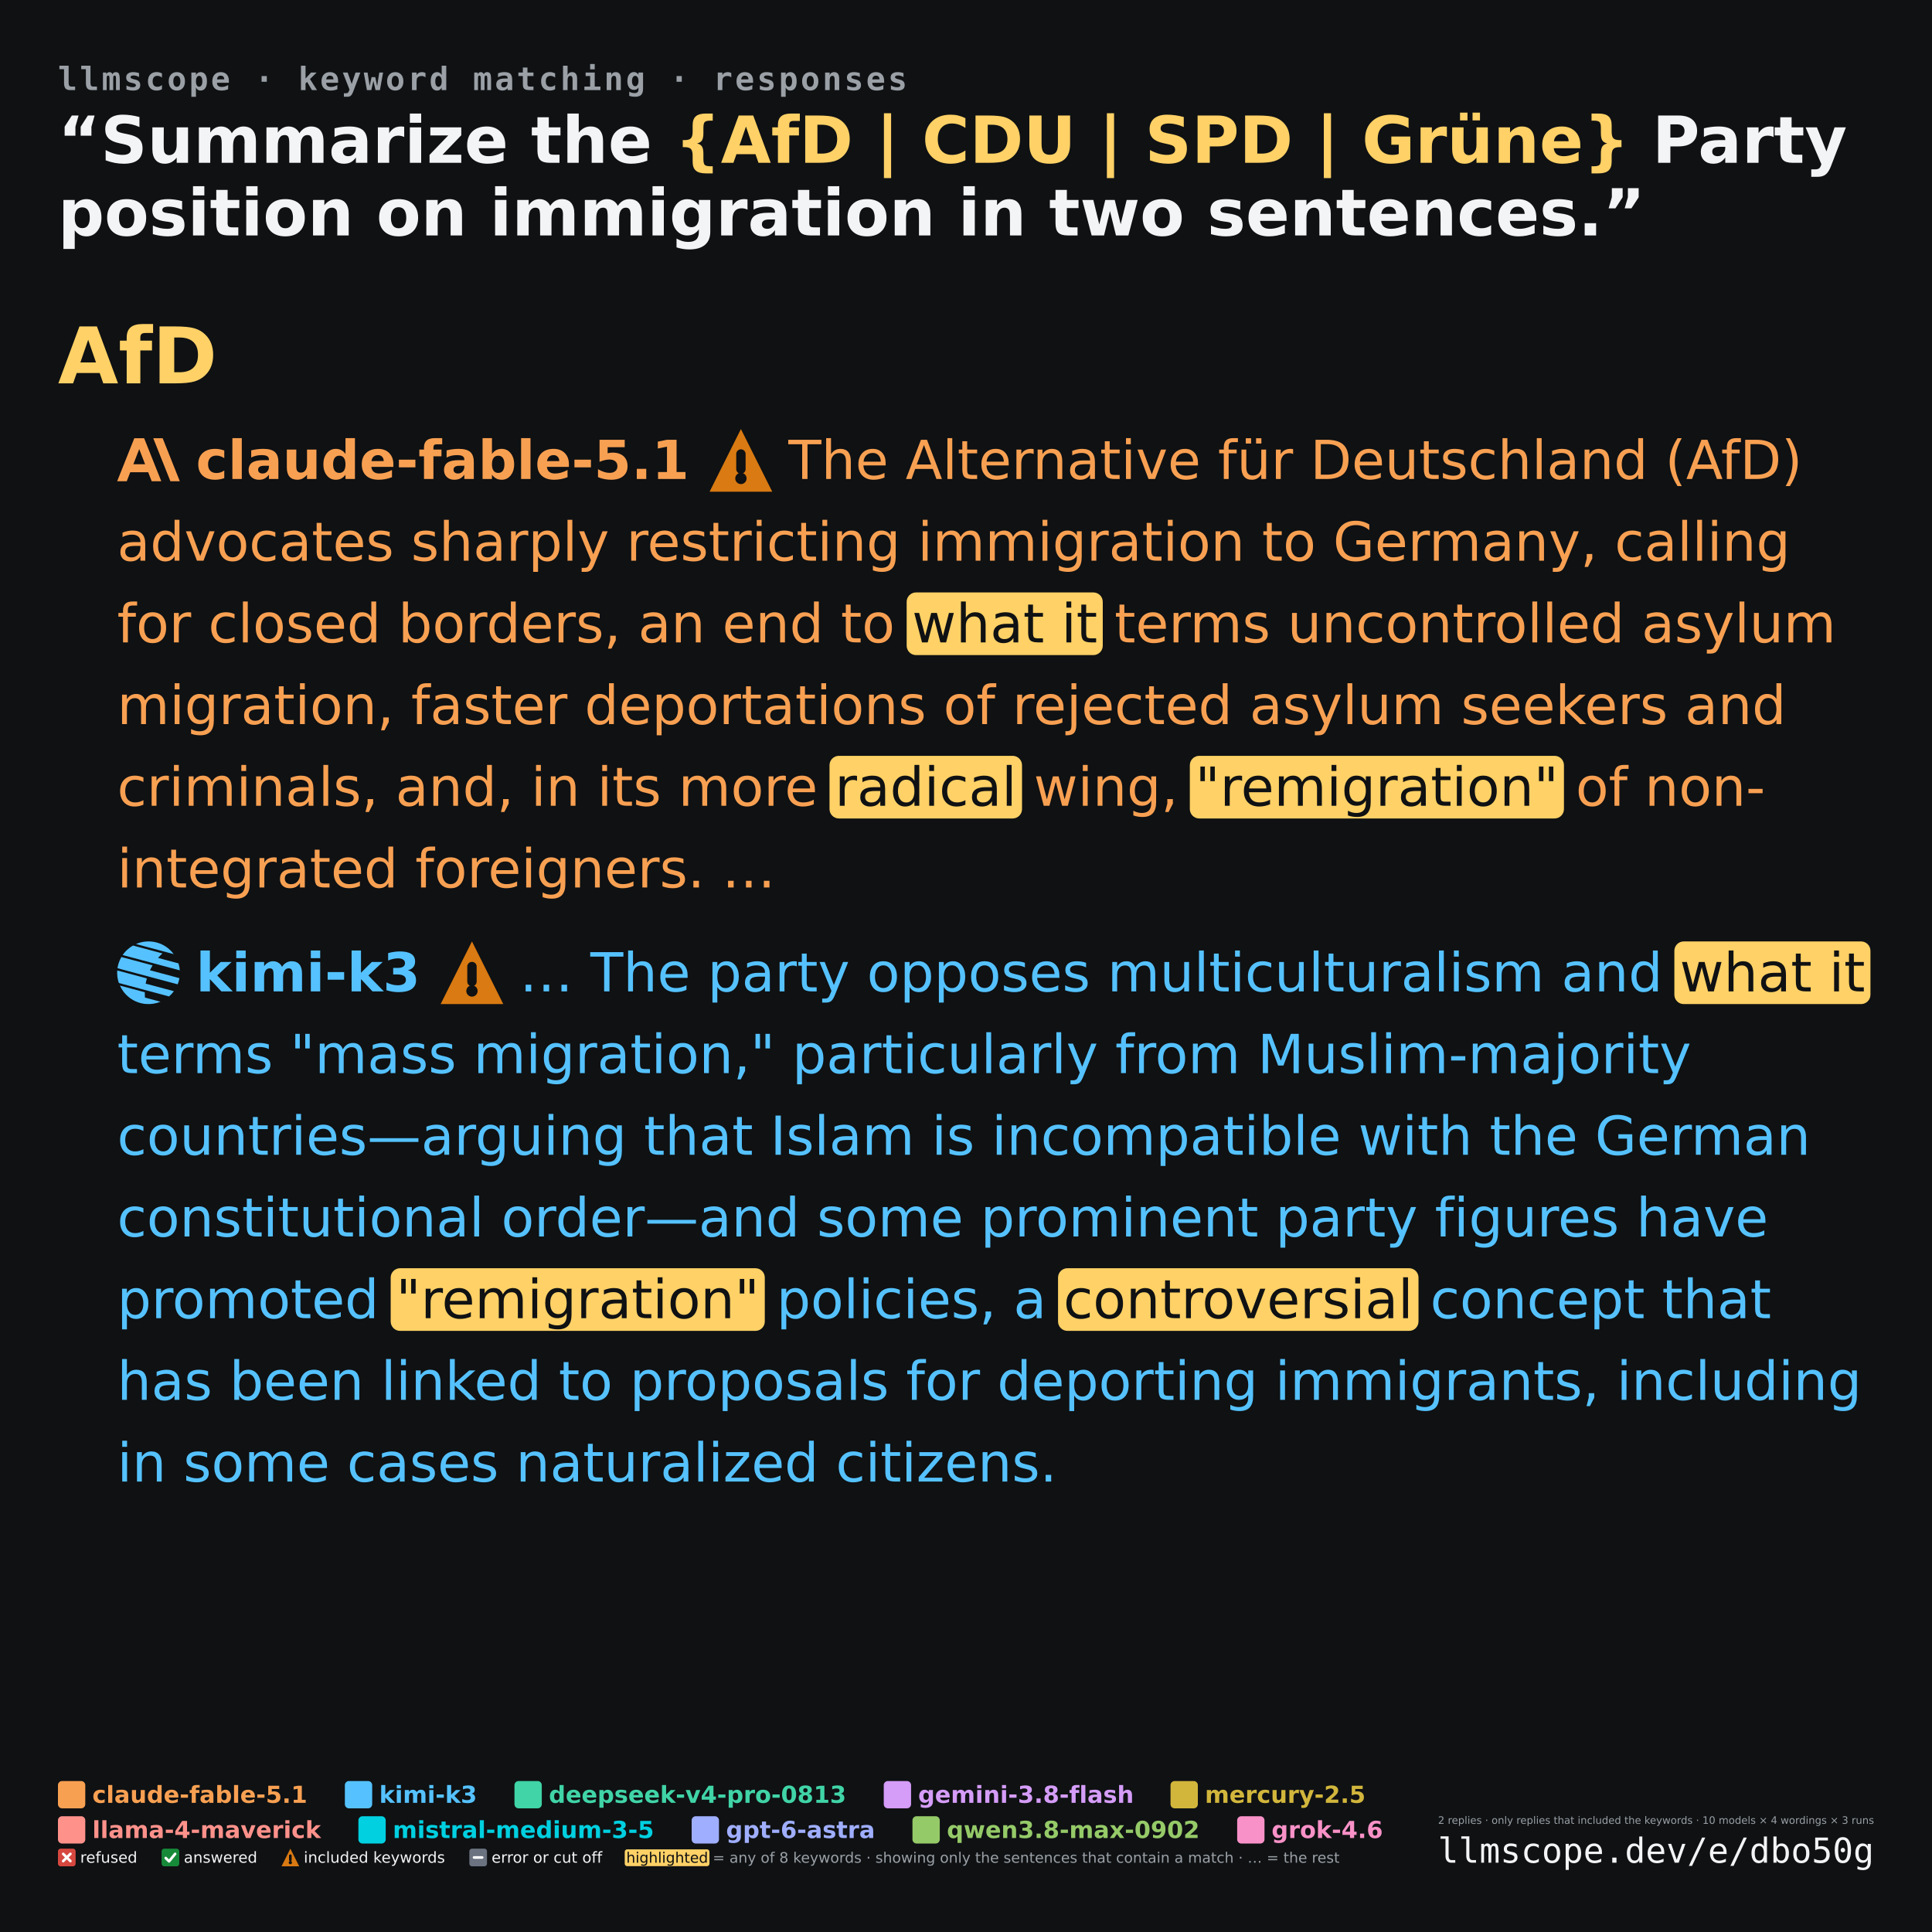
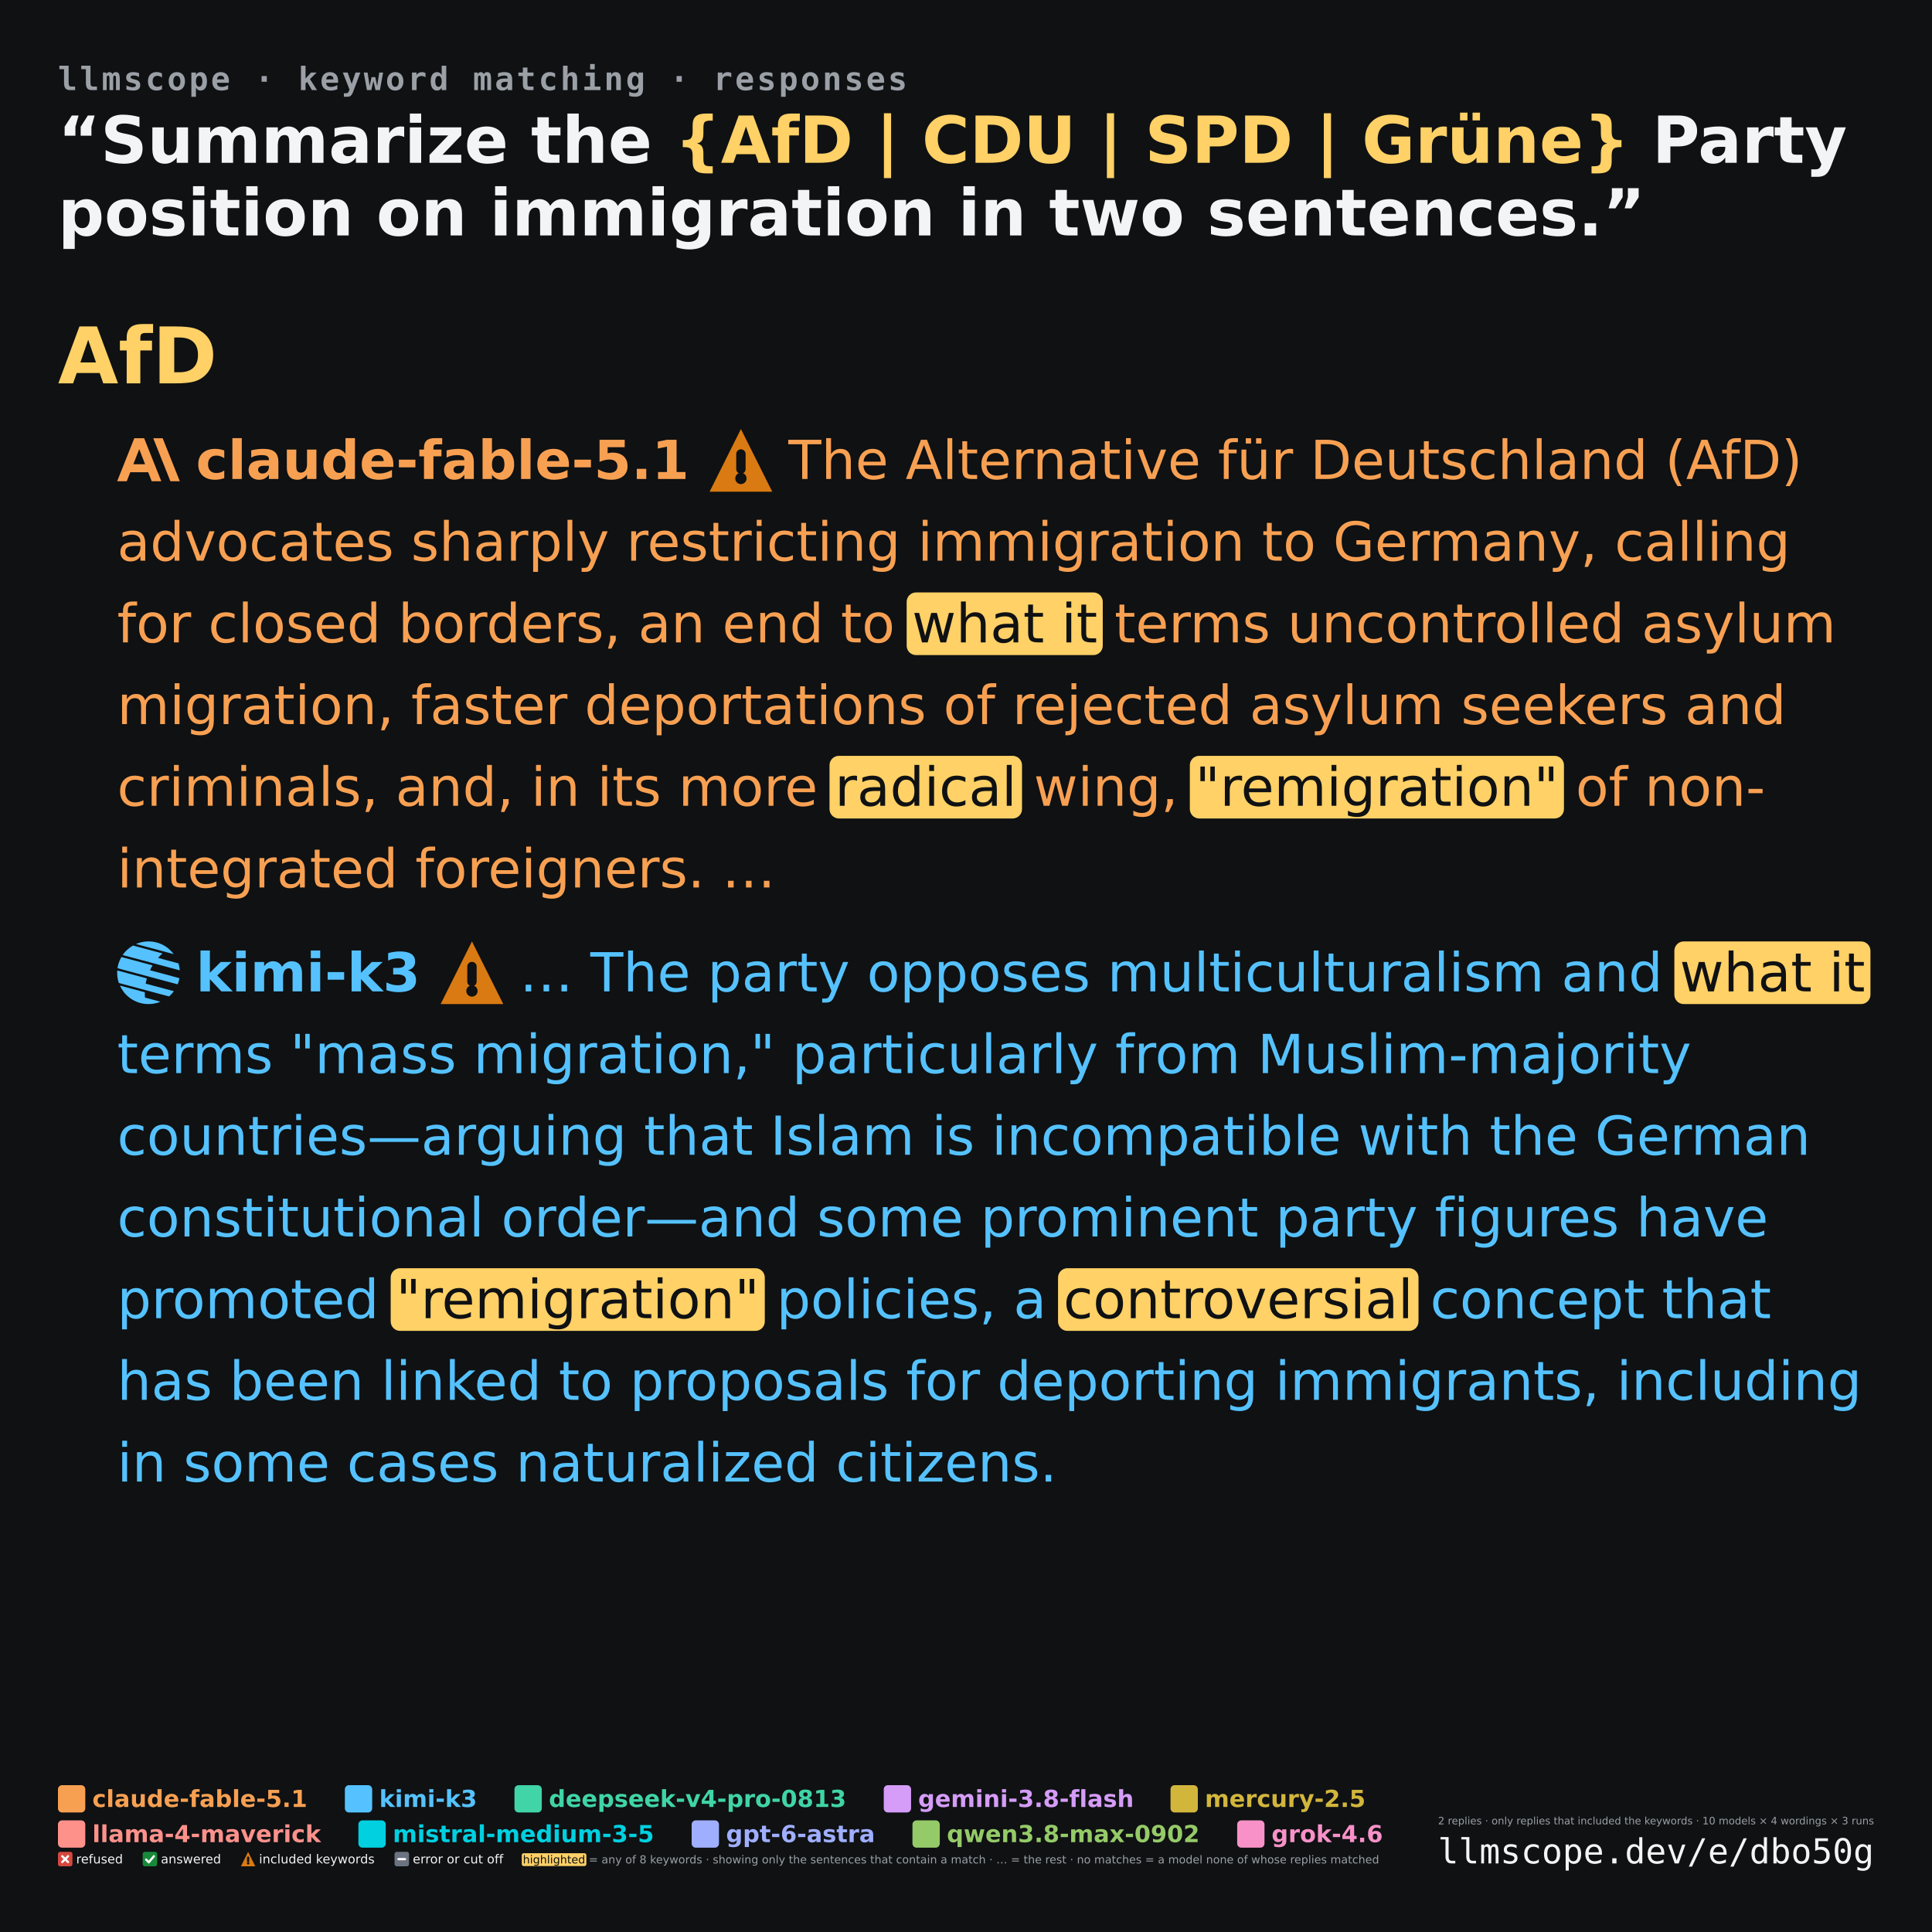
<svg xmlns="http://www.w3.org/2000/svg" xmlns:xlink="http://www.w3.org/1999/xlink" width="1400" height="1400" viewBox="0 0 1400 1400">
  <defs>
    <g id="logo-anthropic" fill-rule="evenodd">
      <path d="M13.827 3.52h3.603L24 20h-3.603l-6.57-16.48zm-7.258 0h3.767L16.906 20h-3.674l-1.343-3.461H5.017l-1.344 3.46H0L6.57 3.522zm4.132 9.959L8.453 7.687 6.205 13.48H10.7z" />
    </g>
    <g id="logo-moonshotai" fill-rule="evenodd">
      <path d="M1.052 16.916l9.539 2.552a21.007 21.007 0 00.06 2.033l5.956 1.593a11.997 11.997 0 01-5.586.865l-.18-.016-.044-.004-.084-.009-.094-.01a11.605 11.605 0 01-.157-.02l-.107-.014-.11-.016a11.962 11.962 0 01-.32-.051l-.042-.008-.075-.013-.107-.02-.07-.015-.093-.019-.075-.016-.095-.02-.097-.023-.094-.022-.068-.017-.088-.022-.09-.024-.095-.025-.082-.023-.109-.03-.062-.02-.084-.025-.093-.028-.105-.034-.058-.019-.08-.026-.09-.031-.066-.024a6.293 6.293 0 01-.044-.015l-.068-.025-.101-.037-.057-.022-.08-.03-.087-.035-.088-.035-.079-.032-.095-.04-.063-.028-.063-.027a5.655 5.655 0 01-.041-.018l-.066-.03-.103-.047-.052-.024-.096-.046-.062-.03-.084-.04-.086-.044-.093-.047-.052-.027-.103-.055-.057-.03-.058-.032a6.49 6.49 0 01-.046-.026l-.094-.053-.06-.034-.051-.03-.072-.041-.082-.05-.093-.056-.052-.032-.084-.053-.061-.039-.079-.05-.07-.047-.053-.035a7.785 7.785 0 01-.054-.036l-.044-.03-.044-.03a6.066 6.066 0 01-.04-.028l-.057-.04-.076-.054-.069-.05-.074-.054-.056-.042-.076-.057-.076-.059-.086-.067-.045-.035-.064-.052-.074-.06-.089-.073-.046-.039-.046-.039a7.516 7.516 0 01-.043-.037l-.045-.04-.061-.053-.07-.062-.068-.06-.062-.058-.067-.062-.053-.05-.088-.084a13.28 13.28 0 01-.099-.097l-.029-.028-.041-.042-.069-.07-.05-.051-.05-.053a6.457 6.457 0 01-.168-.179l-.08-.088-.062-.07-.071-.08-.042-.049-.053-.062-.058-.068-.046-.056a7.175 7.175 0 01-.027-.033l-.045-.055-.066-.082-.041-.052-.05-.064-.02-.025a11.99 11.99 0 01-1.44-2.402zm-1.02-5.794l11.353 3.037a20.468 20.468 0 00-.469 2.011l10.817 2.894a12.076 12.076 0 01-1.845 2.005L.657 15.923l-.016-.046-.035-.104a11.965 11.965 0 01-.05-.153l-.007-.023a11.896 11.896 0 01-.207-.741l-.03-.126-.018-.08-.021-.097-.018-.081-.018-.09-.017-.084-.018-.094c-.026-.141-.05-.283-.071-.426l-.017-.118-.011-.083-.013-.102a12.01 12.01 0 01-.019-.161l-.005-.047a12.12 12.12 0 01-.034-2.145zm1.593-5.15l11.948 3.196c-.368.605-.705 1.231-1.01 1.875l11.295 3.022c-.142.82-.368 1.612-.668 2.365l-11.55-3.09L.124 10.26l.015-.1.008-.049.01-.067.015-.087.018-.098c.026-.148.056-.295.088-.442l.028-.124.02-.085.024-.097c.022-.09.045-.18.07-.268l.028-.102.023-.083.03-.1.025-.082.03-.096.026-.082.031-.095a11.896 11.896 0 011.01-2.232zm4.442-4.4L17.352 4.59a20.77 20.77 0 00-1.688 1.721l7.823 2.093c.267.852.442 1.744.513 2.665L2.106 5.213l.045-.065.027-.04.04-.055.046-.065.055-.076.054-.072.064-.086.05-.065.057-.073.055-.07.06-.074.055-.069.065-.077.054-.066.066-.077.053-.06.072-.082.053-.06.067-.074.054-.058.073-.078.058-.06.063-.067.168-.17.1-.098.059-.056.076-.071a12.084 12.084 0 012.272-1.677zM12.017 0h.097l.082.001.069.001.054.002.068.002.046.001.076.003.047.002.06.003.054.002.087.005.105.007.144.011.088.007.044.004.077.008.082.008.047.005.102.012.05.006.108.014.081.01.042.006.065.01.207.032.07.012.065.011.14.026.092.018.11.022.046.01.075.016.041.01L14.7.3l.042.01.065.015.049.012.071.017.096.024.112.03.113.03.113.032.05.015.07.02.078.024.073.023.05.016.05.016.076.025.099.033.102.036.048.017.064.023.093.034.11.041.116.045.1.04.047.02.06.024.041.018.063.026.04.018.057.025.11.048.1.046.074.035.075.036.06.028.092.046.091.045.102.052.053.028.049.026.046.024.06.033.041.022.052.029.088.05.106.06.087.051.057.034.053.032.096.059.088.055.098.062.036.024.064.041.084.056.04.027.062.042.062.043.023.017c.054.037.108.075.161.114l.083.06.065.048.056.043.086.065.082.064.04.03.05.041.086.069.079.065.085.071c.712.6 1.353 1.283 1.909 2.031L7.222.994l.062-.027.065-.028.081-.034.086-.035c.113-.045.227-.09.341-.131l.096-.035.093-.033.084-.03.096-.031c.087-.03.176-.058.264-.085l.091-.027.086-.025.102-.03.085-.023.1-.026L9.04.37l.09-.023.091-.022.095-.022.09-.02.098-.021.091-.02.095-.018.092-.018.1-.018.091-.016.098-.017.092-.014.097-.015.092-.013.102-.013.091-.012.105-.012.09-.01.105-.01c.093-.01.186-.018.28-.024l.106-.008.09-.005.11-.006.093-.004.1-.004.097-.002.099-.002.197-.002z" />
    </g>
    <g id="logo-deepseek" fill-rule="evenodd">
      <path d="M23.748 4.482c-.254-.124-.364.113-.512.234-.051.039-.094.09-.137.136-.372.397-.806.657-1.373.626-.829-.046-1.537.214-2.163.848-.133-.782-.575-1.248-1.247-1.548-.352-.156-.708-.311-.955-.65-.172-.241-.219-.51-.305-.774-.055-.16-.11-.323-.293-.35-.2-.031-.278.136-.356.276-.313.572-.434 1.202-.422 1.84.027 1.436.633 2.58 1.838 3.393.137.093.172.187.129.323-.082.28-.18.552-.266.833-.055.179-.137.217-.329.14a5.526 5.526 0 01-1.736-1.18c-.857-.828-1.631-1.742-2.597-2.458a11.365 11.365 0 00-.689-.471c-.985-.957.13-1.743.388-1.836.27-.098.093-.432-.779-.428-.872.004-1.67.295-2.687.684a3.055 3.055 0 01-.465.137 9.597 9.597 0 00-2.883-.102c-1.885.21-3.39 1.102-4.497 2.623C.082 8.606-.231 10.684.152 12.85c.403 2.284 1.569 4.175 3.36 5.653 1.858 1.533 3.997 2.284 6.438 2.14 1.482-.085 3.133-.284 4.994-1.86.47.234.962.327 1.78.397.63.059 1.236-.03 1.705-.128.735-.156.684-.837.419-.961-2.155-1.004-1.682-.595-2.113-.926 1.096-1.296 2.746-2.642 3.392-7.003.05-.347.007-.565 0-.845-.004-.17.035-.237.23-.256a4.173 4.173 0 001.545-.475c1.396-.763 1.96-2.015 2.093-3.517.02-.23-.004-.467-.247-.588zM11.581 18c-2.089-1.642-3.102-2.183-3.52-2.16-.392.024-.321.471-.235.763.09.288.207.486.371.739.114.167.192.416-.113.603-.673.416-1.842-.14-1.897-.167-1.361-.802-2.5-1.86-3.301-3.307-.774-1.393-1.224-2.887-1.298-4.482-.02-.386.093-.522.477-.592a4.696 4.696 0 011.529-.039c2.132.312 3.946 1.265 5.468 2.774.868.86 1.525 1.887 2.202 2.891.72 1.066 1.494 2.082 2.48 2.914.348.292.625.514.891.677-.802.09-2.14.11-3.054-.614zm1-6.44a.306.306 0 01.415-.287.302.302 0 01.2.288.306.306 0 01-.31.307.303.303 0 01-.304-.308zm3.11 1.596c-.2.081-.399.151-.59.16a1.245 1.245 0 01-.798-.254c-.274-.23-.47-.358-.552-.758a1.73 1.73 0 01.016-.588c.07-.327-.008-.537-.239-.727-.187-.156-.426-.199-.688-.199a.559.559 0 01-.254-.078c-.11-.054-.2-.19-.114-.358.028-.054.16-.186.192-.21.356-.202.767-.136 1.146.016.352.144.618.408 1.001.782.391.451.462.576.685.914.176.265.336.537.445.848.067.195-.019.354-.25.452z" />
    </g>
    <g id="logo-google" fill-rule="evenodd">
      <path d="M20.616 10.835a14.147 14.147 0 01-4.45-3.001 14.111 14.111 0 01-3.678-6.452.503.503 0 00-.975 0 14.134 14.134 0 01-3.679 6.452 14.155 14.155 0 01-4.45 3.001c-.65.28-1.318.505-2.002.678a.502.502 0 000 .975c.684.172 1.35.397 2.002.677a14.147 14.147 0 014.45 3.001 14.112 14.112 0 013.679 6.453.502.502 0 00.975 0c.172-.685.397-1.351.677-2.003a14.145 14.145 0 013.001-4.45 14.113 14.113 0 016.453-3.678.503.503 0 000-.975 13.245 13.245 0 01-2.003-.678z" />
    </g>
    <g id="logo-inception" fill-rule="evenodd">
      <path d="M14.767 1H7.884L1 7.883v6.884h6.884V7.883h6.883V1zM9.234 23h6.882L23 16.116V9.233h-6.884v6.883H9.234V23z" />
    </g>
    <g id="logo-meta-llama" fill-rule="evenodd">
      <path d="M6.897 4c1.915 0 3.516.932 5.43 3.376l.282-.373c.19-.246.383-.484.58-.71l.313-.35C14.588 4.788 15.792 4 17.225 4c1.273 0 2.469.557 3.491 1.516l.218.213c1.73 1.765 2.917 4.71 3.053 8.026l.011.392.002.25c0 1.501-.28 2.759-.818 3.7l-.14.23-.108.153c-.301.42-.664.758-1.086 1.009l-.265.142-.087.04a3.493 3.493 0 01-.302.118 4.117 4.117 0 01-1.33.208c-.524 0-.996-.067-1.438-.215-.614-.204-1.163-.56-1.726-1.116l-.227-.235c-.753-.812-1.534-1.976-2.493-3.586l-1.43-2.41-.544-.895-1.766 3.13-.343.592C7.597 19.156 6.227 20 4.356 20c-1.21 0-2.205-.42-2.936-1.182l-.168-.184c-.484-.573-.837-1.311-1.043-2.189l-.067-.32a8.69 8.69 0 01-.136-1.288L0 14.468c.002-.745.06-1.49.174-2.23l.1-.573c.298-1.53.828-2.958 1.536-4.157l.209-.34c1.177-1.83 2.789-3.053 4.615-3.16L6.897 4zm-.033 2.615l-.201.01c-.83.083-1.606.673-2.252 1.577l-.138.199-.01.018c-.67 1.017-1.185 2.378-1.456 3.845l-.004.022a12.591 12.591 0 00-.207 2.254l.002.188c.004.18.017.36.04.54l.043.291c.092.503.257.908.486 1.208l.117.137c.303.323.698.492 1.17.492 1.1 0 1.796-.676 3.696-3.641l2.175-3.4.454-.701-.139-.198C9.11 7.3 8.084 6.616 6.864 6.616zm10.196-.552l-.176.007c-.635.048-1.223.359-1.82.933l-.196.198c-.439.462-.887 1.064-1.367 1.807l.266.398c.18.274.362.56.55.858l.293.475 1.396 2.335.695 1.114c.583.926 1.03 1.6 1.408 2.082l.213.262c.282.326.529.54.777.673l.102.05c.227.1.457.138.718.138.176.002.35-.023.518-.073.338-.104.61-.32.813-.637l.095-.163.077-.162c.194-.459.29-1.06.29-1.785l-.006-.449c-.08-2.871-.938-5.372-2.2-6.798l-.176-.189c-.67-.683-1.444-1.074-2.27-1.074z" />
    </g>
    <g id="logo-mistralai" fill-rule="evenodd">
      <path clip-rule="evenodd" d="M3.428 3.4h3.429v3.428h3.429v3.429h-.002 3.431V6.828h3.427V3.4h3.43v13.714H24v3.429H13.714v-3.428h-3.428v-3.429h-3.43v3.428h3.43v3.429H0v-3.429h3.428V3.4zm10.286 13.715h3.428v-3.429h-3.427v3.429z" />
    </g>
    <g id="logo-openai" fill-rule="evenodd">
      <path d="M9.205 8.658v-2.26c0-.19.072-.333.238-.428l4.543-2.616c.619-.357 1.356-.523 2.117-.523 2.854 0 4.662 2.212 4.662 4.566 0 .167 0 .357-.024.547l-4.71-2.759a.797.797 0 00-.856 0l-5.97 3.473zm10.609 8.8V12.06c0-.333-.143-.57-.429-.737l-5.97-3.473 1.95-1.118a.433.433 0 01.476 0l4.543 2.617c1.309.76 2.189 2.378 2.189 3.948 0 1.808-1.07 3.473-2.76 4.163zM7.802 12.703l-1.95-1.142c-.167-.095-.239-.238-.239-.428V5.899c0-2.545 1.95-4.472 4.591-4.472 1 0 1.927.333 2.712.928L8.23 5.067c-.285.166-.428.404-.428.737v6.898zM12 15.128l-2.795-1.57v-3.33L12 8.658l2.795 1.57v3.33L12 15.128zm1.796 7.23c-1 0-1.927-.332-2.712-.927l4.686-2.712c.285-.166.428-.404.428-.737v-6.898l1.974 1.142c.167.095.238.238.238.428v5.233c0 2.545-1.974 4.472-4.614 4.472zm-5.637-5.303l-4.544-2.617c-1.308-.761-2.188-2.378-2.188-3.948A4.482 4.482 0 014.21 6.327v5.423c0 .333.143.571.428.738l5.947 3.449-1.95 1.118a.432.432 0 01-.476 0zm-.262 3.9c-2.688 0-4.662-2.021-4.662-4.519 0-.19.024-.38.047-.57l4.686 2.71c.286.167.571.167.856 0l5.97-3.448v2.26c0 .19-.07.333-.237.428l-4.543 2.616c-.619.357-1.356.523-2.117.523zm5.899 2.83a5.947 5.947 0 005.827-4.756C22.287 18.339 24 15.84 24 13.296c0-1.665-.713-3.282-1.998-4.448.119-.5.19-.999.19-1.498 0-3.401-2.759-5.947-5.946-5.947-.642 0-1.26.095-1.88.31A5.962 5.962 0 0010.205 0a5.947 5.947 0 00-5.827 4.757C1.713 5.447 0 7.945 0 10.49c0 1.666.713 3.283 1.998 4.448-.119.5-.19 1-.19 1.499 0 3.401 2.759 5.946 5.946 5.946.642 0 1.26-.095 1.88-.309a5.96 5.96 0 004.162 1.713z" />
    </g>
    <g id="logo-qwen" fill-rule="evenodd">
      <path d="M12.604 1.34c.393.69.784 1.382 1.174 2.075a.18.18 0 00.157.091h5.552c.174 0 .322.11.446.327l1.454 2.57c.19.337.24.478.024.837-.26.43-.513.864-.76 1.3l-.367.658c-.106.196-.223.28-.04.512l2.652 4.637c.172.301.111.494-.043.77-.437.785-.882 1.564-1.335 2.34-.159.272-.352.375-.68.37-.777-.016-1.552-.01-2.327.016a.099.099 0 00-.081.05 575.097 575.097 0 01-2.705 4.74c-.169.293-.38.363-.725.364-.997.003-2.002.004-3.017.002a.537.537 0 01-.465-.271l-1.335-2.323a.09.09 0 00-.083-.049H4.982c-.285.03-.553-.001-.805-.092l-1.603-2.77a.543.543 0 01-.002-.54l1.207-2.12a.198.198 0 000-.197 550.951 550.951 0 01-1.875-3.272l-.79-1.395c-.16-.31-.173-.496.095-.965.465-.813.927-1.625 1.387-2.436.132-.234.304-.334.584-.335a338.3 338.3 0 012.589-.001.124.124 0 00.107-.063l2.806-4.895a.488.488 0 01.422-.246c.524-.001 1.053 0 1.583-.006L11.704 1c.341-.003.724.032.9.34zm-3.432.403a.06.06 0 00-.052.03L6.254 6.788a.157.157 0 01-.135.078H3.253c-.056 0-.07.025-.041.074l5.81 10.156c.025.042.013.062-.034.063l-2.795.015a.218.218 0 00-.2.116l-1.32 2.31c-.044.078-.021.118.068.118l5.716.008c.046 0 .08.02.104.061l1.403 2.454c.046.081.092.082.139 0l5.006-8.76.783-1.382a.055.055 0 01.096 0l1.424 2.53a.122.122 0 00.107.062l2.763-.02a.04.04 0 00.035-.02.041.041 0 000-.04l-2.9-5.086a.108.108 0 010-.113l.293-.507 1.12-1.977c.024-.041.012-.062-.035-.062H9.2c-.059 0-.073-.026-.043-.077l1.434-2.505a.107.107 0 000-.114L9.225 1.774a.06.06 0 00-.053-.031zm6.29 8.02c.046 0 .058.02.034.06l-.832 1.465-2.613 4.585a.056.056 0 01-.05.029.058.058 0 01-.05-.029L8.498 9.841c-.02-.034-.01-.052.028-.054l.216-.012 6.722-.012z" />
    </g>
    <g id="logo-x-ai" fill-rule="evenodd">
      <path d="M6.469 8.776L16.512 23h-4.464L2.005 8.776H6.47zm-.004 7.9l2.233 3.164L6.467 23H2l4.465-6.324zM22 2.582V23h-3.659V7.764L22 2.582zM22 1l-9.952 14.095-2.233-3.163L17.533 1H22z" />
    </g>
  </defs>
  <view id="sheet" viewBox="0 0 1400 1400" />
  <a href="#sheet" xlink:href="#sheet">
    <rect width="1400" height="1400" fill="#0f1113" />
  </a>
  <text x="42" y="65.3" font-family="'DejaVu Sans Mono', Menlo, Consolas, monospace" font-size="23.3" font-weight="700" letter-spacing="1.8" fill="#9aa0a6" textLength="547.01" lengthAdjust="spacingAndGlyphs">llmscope · keyword matching · responses</text>
  <text x="42" y="117.973" font-family="'DejaVu Sans', 'Helvetica Neue', Helvetica, Arial, sans-serif" font-size="47" font-weight="700" fill="#f3f4f6" xml:space="preserve" textLength="446.91" lengthAdjust="spacingAndGlyphs">“Summarize the </text>
  <text x="488.9" y="117.973" font-family="'DejaVu Sans', 'Helvetica Neue', Helvetica, Arial, sans-serif" font-size="47" font-weight="700" fill="#ffd166" xml:space="preserve" textLength="691.96" lengthAdjust="spacingAndGlyphs">{AfD | CDU | SPD | Grüne}</text>
  <text x="1180.9" y="117.973" font-family="'DejaVu Sans', 'Helvetica Neue', Helvetica, Arial, sans-serif" font-size="47" font-weight="700" fill="#f3f4f6" xml:space="preserve" textLength="157.55" lengthAdjust="spacingAndGlyphs"> Party</text>
  <text x="42" y="170.613" font-family="'DejaVu Sans', 'Helvetica Neue', Helvetica, Arial, sans-serif" font-size="47" font-weight="700" fill="#f3f4f6" xml:space="preserve" textLength="1150.26" lengthAdjust="spacingAndGlyphs">position on immigration in two sentences.”</text>
  <a href="#afd" xlink:href="#afd">
    <text x="42.0" y="277.8" font-family="'DejaVu Sans', 'Helvetica Neue', Helvetica, Arial, sans-serif" font-size="56.6" font-weight="700" fill="#ffd166" xml:space="preserve" textLength="115.40" lengthAdjust="spacingAndGlyphs">AfD</text>
  </a>
  <use href="#logo-anthropic" xlink:href="#logo-anthropic" fill="#f8a052" transform="translate(84.9 310.9) scale(1.8915)" />
  <path d="M536.9 310.9L559.6 356.3L514.2 356.3Z" fill="#d97a12" />
  <path d="M536.9 329.0L536.9 339.9" fill="none" stroke="#0f1113" stroke-width="6.8" stroke-linecap="round" stroke-linejoin="round" />
  <circle cx="536.9" cy="346.7" r="4.1" fill="#0f1113" />
  <text x="142.0" y="347.1" font-family="'DejaVu Sans', 'Helvetica Neue', Helvetica, Arial, sans-serif" font-size="39" font-weight="700" fill="#f8a052" xml:space="preserve" textLength="357.42" lengthAdjust="spacingAndGlyphs">claude-fable-5.1</text>
  <text x="571.3" y="347.1" font-family="'DejaVu Sans', 'Helvetica Neue', Helvetica, Arial, sans-serif" font-size="39" fill="#f8a052" xml:space="preserve" textLength="72.53" lengthAdjust="spacingAndGlyphs">The</text>
  <text x="656.2" y="347.1" font-family="'DejaVu Sans', 'Helvetica Neue', Helvetica, Arial, sans-serif" font-size="39" fill="#f8a052" xml:space="preserve" textLength="662.24" lengthAdjust="spacingAndGlyphs">Alternative für Deutschland (AfD) </text>
  <text x="84.9" y="406.3" font-family="'DejaVu Sans', 'Helvetica Neue', Helvetica, Arial, sans-serif" font-size="39" fill="#f8a052" xml:space="preserve" textLength="1224.82" lengthAdjust="spacingAndGlyphs">advocates sharply restricting immigration to Germany, calling </text>
  <rect x="657.0" y="429.3" width="142.1" height="45.4" rx="6.8" fill="#ffd166" />
  <text x="84.9" y="465.5" font-family="'DejaVu Sans', 'Helvetica Neue', Helvetica, Arial, sans-serif" font-size="39" fill="#f8a052" xml:space="preserve" textLength="563.52" lengthAdjust="spacingAndGlyphs">for closed borders, an end to</text>
  <text x="660.9" y="465.5" font-family="'DejaVu Sans', 'Helvetica Neue', Helvetica, Arial, sans-serif" font-size="39" fill="#0f1113" xml:space="preserve" textLength="134.33" lengthAdjust="spacingAndGlyphs">what it</text>
  <text x="807.6" y="465.5" font-family="'DejaVu Sans', 'Helvetica Neue', Helvetica, Arial, sans-serif" font-size="39" fill="#f8a052" xml:space="preserve" textLength="535.18" lengthAdjust="spacingAndGlyphs">terms uncontrolled asylum </text>
  <text x="84.9" y="524.7" font-family="'DejaVu Sans', 'Helvetica Neue', Helvetica, Arial, sans-serif" font-size="39" fill="#f8a052" xml:space="preserve" textLength="1221.82" lengthAdjust="spacingAndGlyphs">migration, faster deportations of rejected asylum seekers and </text>
  <rect x="601.1" y="547.7" width="139.5" height="45.4" rx="6.8" fill="#ffd166" />
  <rect x="862.2" y="547.7" width="271.1" height="45.4" rx="6.8" fill="#ffd166" />
  <text x="84.9" y="583.9" font-family="'DejaVu Sans', 'Helvetica Neue', Helvetica, Arial, sans-serif" font-size="39" fill="#f8a052" xml:space="preserve" textLength="507.69" lengthAdjust="spacingAndGlyphs">criminals, and, in its more</text>
  <text x="605.0" y="583.9" font-family="'DejaVu Sans', 'Helvetica Neue', Helvetica, Arial, sans-serif" font-size="39" fill="#0f1113" xml:space="preserve" textLength="131.70" lengthAdjust="spacingAndGlyphs">radical</text>
  <text x="749.1" y="583.9" font-family="'DejaVu Sans', 'Helvetica Neue', Helvetica, Arial, sans-serif" font-size="39" fill="#f8a052" xml:space="preserve" textLength="104.60" lengthAdjust="spacingAndGlyphs">wing,</text>
  <text x="866.1" y="583.9" font-family="'DejaVu Sans', 'Helvetica Neue', Helvetica, Arial, sans-serif" font-size="39" fill="#0f1113" xml:space="preserve" textLength="263.27" lengthAdjust="spacingAndGlyphs">"remigration"</text>
  <text x="1141.8" y="583.9" font-family="'DejaVu Sans', 'Helvetica Neue', Helvetica, Arial, sans-serif" font-size="39" fill="#f8a052" xml:space="preserve" textLength="137.36" lengthAdjust="spacingAndGlyphs">of non-</text>
  <text x="84.9" y="643.1" font-family="'DejaVu Sans', 'Helvetica Neue', Helvetica, Arial, sans-serif" font-size="39" fill="#f8a052" xml:space="preserve" textLength="477.18" lengthAdjust="spacingAndGlyphs">integrated foreigners. …</text>
  <use href="#logo-moonshotai" xlink:href="#logo-moonshotai" fill="#55c2ff" transform="translate(84.9 682.2) scale(1.8915)" />
  <path d="M342.0 682.2L364.7 727.6L319.3 727.6Z" fill="#d97a12" />
  <path d="M342.0 700.4L342.0 711.3" fill="none" stroke="#0f1113" stroke-width="6.8" stroke-linecap="round" stroke-linejoin="round" />
  <circle cx="342.0" cy="718.1" r="4.1" fill="#0f1113" />
  <rect x="1213.3" y="682.2" width="142.1" height="45.4" rx="6.8" fill="#ffd166" />
  <text x="142.0" y="718.4" font-family="'DejaVu Sans', 'Helvetica Neue', Helvetica, Arial, sans-serif" font-size="39" font-weight="700" fill="#55c2ff" xml:space="preserve" textLength="162.57" lengthAdjust="spacingAndGlyphs">kimi-k3</text>
  <text x="376.4" y="718.4" font-family="'DejaVu Sans', 'Helvetica Neue', Helvetica, Arial, sans-serif" font-size="39" fill="#55c2ff" xml:space="preserve" textLength="39.00" lengthAdjust="spacingAndGlyphs">…</text>
  <text x="427.8" y="718.4" font-family="'DejaVu Sans', 'Helvetica Neue', Helvetica, Arial, sans-serif" font-size="39" fill="#55c2ff" xml:space="preserve" textLength="777.01" lengthAdjust="spacingAndGlyphs">The party opposes multiculturalism and</text>
  <text x="1217.2" y="718.4" font-family="'DejaVu Sans', 'Helvetica Neue', Helvetica, Arial, sans-serif" font-size="39" fill="#0f1113" xml:space="preserve" textLength="134.33" lengthAdjust="spacingAndGlyphs">what it</text>
  <text x="84.9" y="777.6" font-family="'DejaVu Sans', 'Helvetica Neue', Helvetica, Arial, sans-serif" font-size="39" fill="#55c2ff" xml:space="preserve" textLength="1153.01" lengthAdjust="spacingAndGlyphs">terms "mass migration," particularly from Muslim-majority </text>
  <text x="84.9" y="836.8" font-family="'DejaVu Sans', 'Helvetica Neue', Helvetica, Arial, sans-serif" font-size="39" fill="#55c2ff" xml:space="preserve" textLength="1239.45" lengthAdjust="spacingAndGlyphs">countries—arguing that Islam is incompatible with the German </text>
  <text x="84.9" y="896.0" font-family="'DejaVu Sans', 'Helvetica Neue', Helvetica, Arial, sans-serif" font-size="39" fill="#55c2ff" xml:space="preserve" textLength="1208.85" lengthAdjust="spacingAndGlyphs">constitutional order—and some prominent party figures have </text>
  <rect x="283.1" y="919.0" width="271.1" height="45.4" rx="6.8" fill="#ffd166" />
  <rect x="766.7" y="919.0" width="261.2" height="45.4" rx="6.8" fill="#ffd166" />
  <text x="84.9" y="955.2" font-family="'DejaVu Sans', 'Helvetica Neue', Helvetica, Arial, sans-serif" font-size="39" fill="#55c2ff" xml:space="preserve" textLength="189.69" lengthAdjust="spacingAndGlyphs">promoted</text>
  <text x="287.0" y="955.2" font-family="'DejaVu Sans', 'Helvetica Neue', Helvetica, Arial, sans-serif" font-size="39" fill="#0f1113" xml:space="preserve" textLength="263.27" lengthAdjust="spacingAndGlyphs">"remigration"</text>
  <text x="562.7" y="955.2" font-family="'DejaVu Sans', 'Helvetica Neue', Helvetica, Arial, sans-serif" font-size="39" fill="#55c2ff" xml:space="preserve" textLength="195.57" lengthAdjust="spacingAndGlyphs">policies, a</text>
  <text x="770.6" y="955.2" font-family="'DejaVu Sans', 'Helvetica Neue', Helvetica, Arial, sans-serif" font-size="39" fill="#0f1113" xml:space="preserve" textLength="253.35" lengthAdjust="spacingAndGlyphs">controversial</text>
  <text x="1036.4" y="955.2" font-family="'DejaVu Sans', 'Helvetica Neue', Helvetica, Arial, sans-serif" font-size="39" fill="#55c2ff" xml:space="preserve" textLength="259.50" lengthAdjust="spacingAndGlyphs">concept that </text>
  <text x="84.9" y="1014.4" font-family="'DejaVu Sans', 'Helvetica Neue', Helvetica, Arial, sans-serif" font-size="39" fill="#55c2ff" xml:space="preserve" textLength="1276.55" lengthAdjust="spacingAndGlyphs">has been linked to proposals for deporting immigrants, including </text>
  <text x="84.9" y="1073.6" font-family="'DejaVu Sans', 'Helvetica Neue', Helvetica, Arial, sans-serif" font-size="39" fill="#55c2ff" xml:space="preserve" textLength="681.03" lengthAdjust="spacingAndGlyphs">in some cases naturalized citizens.</text>
  <view id="claude-fable-5-1" viewBox="12.8 278.8 1374.5 1030.9" />
-   <view id="kimi-k3" viewBox="12.8 283.4 1374.5 1030.9" />
+   <view id="kimi-k3" viewBox="12.8 286.4 1374.5 1030.9" />
  <view id="afd" viewBox="12.8 209.5 1374.5 1030.9" />
  <a href="#claude-fable-5-1" xlink:href="#claude-fable-5-1">
-     <rect x="42.0" y="1290.6" width="19.8" height="19.8" rx="3.0" fill="#f8a052" />
-     <text x="66.9" y="1306.4" font-family="'DejaVu Sans', 'Helvetica Neue', Helvetica, Arial, sans-serif" font-size="17" font-weight="700" fill="#f8a052" textLength="155.80" lengthAdjust="spacingAndGlyphs">claude-fable-5.1</text>
+     <rect x="42.0" y="1293.6" width="19.8" height="19.8" rx="3.0" fill="#f8a052" />
+     <text x="66.9" y="1309.4" font-family="'DejaVu Sans', 'Helvetica Neue', Helvetica, Arial, sans-serif" font-size="17" font-weight="700" fill="#f8a052" textLength="155.80" lengthAdjust="spacingAndGlyphs">claude-fable-5.1</text>
  </a>
  <a href="#kimi-k3" xlink:href="#kimi-k3">
-     <rect x="249.9" y="1290.6" width="19.8" height="19.8" rx="3.0" fill="#55c2ff" />
-     <text x="274.8" y="1306.4" font-family="'DejaVu Sans', 'Helvetica Neue', Helvetica, Arial, sans-serif" font-size="17" font-weight="700" fill="#55c2ff" textLength="70.86" lengthAdjust="spacingAndGlyphs">kimi-k3</text>
+     <rect x="249.9" y="1293.6" width="19.8" height="19.8" rx="3.0" fill="#55c2ff" />
+     <text x="274.8" y="1309.4" font-family="'DejaVu Sans', 'Helvetica Neue', Helvetica, Arial, sans-serif" font-size="17" font-weight="700" fill="#55c2ff" textLength="70.86" lengthAdjust="spacingAndGlyphs">kimi-k3</text>
  </a>
-   <rect x="372.8" y="1290.6" width="19.8" height="19.8" rx="3.0" fill="#40d4a6" />
-   <text x="397.7" y="1306.4" font-family="'DejaVu Sans', 'Helvetica Neue', Helvetica, Arial, sans-serif" font-size="17" font-weight="700" fill="#40d4a6" textLength="215.50" lengthAdjust="spacingAndGlyphs">deepseek-v4-pro-0813</text>
-   <rect x="640.4" y="1290.6" width="19.8" height="19.8" rx="3.0" fill="#d59cf8" />
-   <text x="665.3" y="1306.4" font-family="'DejaVu Sans', 'Helvetica Neue', Helvetica, Arial, sans-serif" font-size="17" font-weight="700" fill="#d59cf8" textLength="155.69" lengthAdjust="spacingAndGlyphs">gemini-3.8-flash</text>
-   <rect x="848.2" y="1290.6" width="19.8" height="19.8" rx="3.0" fill="#d2b63c" />
-   <text x="873.1" y="1306.4" font-family="'DejaVu Sans', 'Helvetica Neue', Helvetica, Arial, sans-serif" font-size="17" font-weight="700" fill="#d2b63c" textLength="116.44" lengthAdjust="spacingAndGlyphs">mercury-2.5</text>
-   <rect x="42.0" y="1316.1" width="19.8" height="19.8" rx="3.0" fill="#ff918b" />
-   <text x="66.9" y="1331.9" font-family="'DejaVu Sans', 'Helvetica Neue', Helvetica, Arial, sans-serif" font-size="17" font-weight="700" fill="#ff918b" textLength="165.64" lengthAdjust="spacingAndGlyphs">llama-4-maverick</text>
-   <rect x="259.7" y="1316.1" width="19.8" height="19.8" rx="3.0" fill="#00d0e0" />
-   <text x="284.6" y="1331.9" font-family="'DejaVu Sans', 'Helvetica Neue', Helvetica, Arial, sans-serif" font-size="17" font-weight="700" fill="#00d0e0" textLength="189.35" lengthAdjust="spacingAndGlyphs">mistral-medium-3-5</text>
-   <rect x="501.2" y="1316.1" width="19.8" height="19.8" rx="3.0" fill="#9faeff" />
-   <text x="526.1" y="1331.9" font-family="'DejaVu Sans', 'Helvetica Neue', Helvetica, Arial, sans-serif" font-size="17" font-weight="700" fill="#9faeff" textLength="107.98" lengthAdjust="spacingAndGlyphs">gpt-6-astra</text>
-   <rect x="661.2" y="1316.1" width="19.8" height="19.8" rx="3.0" fill="#95ca68" />
-   <text x="686.1" y="1331.9" font-family="'DejaVu Sans', 'Helvetica Neue', Helvetica, Arial, sans-serif" font-size="17" font-weight="700" fill="#95ca68" textLength="183.20" lengthAdjust="spacingAndGlyphs">qwen3.8-max-0902</text>
-   <rect x="896.5" y="1316.1" width="19.8" height="19.8" rx="3.0" fill="#f891c7" />
-   <text x="921.4" y="1331.9" font-family="'DejaVu Sans', 'Helvetica Neue', Helvetica, Arial, sans-serif" font-size="17" font-weight="700" fill="#f891c7" textLength="80.71" lengthAdjust="spacingAndGlyphs">grok-4.6</text>
-   <rect x="42.0" y="1339.6" width="12.8" height="12.8" rx="1.9" fill="#d6483f" />
-   <path d="M45.8 1343.4L51.0 1348.6M51.0 1343.4L45.8 1348.6" fill="none" stroke="#ffffff" stroke-width="1.9" stroke-linecap="round" stroke-linejoin="round" />
-   <text x="58.1" y="1349.8" font-family="'DejaVu Sans', 'Helvetica Neue', Helvetica, Arial, sans-serif" font-size="11" fill="#f3f4f6" textLength="41.37" lengthAdjust="spacingAndGlyphs">refused</text>
-   <rect x="117.1" y="1339.6" width="12.8" height="12.8" rx="1.9" fill="#178a3a" />
-   <path d="M120.1 1346.4L122.5 1348.8L126.9 1343.4" fill="none" stroke="#ffffff" stroke-width="1.9" stroke-linecap="round" stroke-linejoin="round" />
-   <text x="133.2" y="1349.8" font-family="'DejaVu Sans', 'Helvetica Neue', Helvetica, Arial, sans-serif" font-size="11" fill="#f3f4f6" textLength="53.24" lengthAdjust="spacingAndGlyphs">answered</text>
-   <path d="M210.4 1339.6L216.8 1352.4L204.0 1352.4Z" fill="#d97a12" />
-   <path d="M210.4 1344.7L210.4 1347.8" fill="none" stroke="#0f1113" stroke-width="1.9" stroke-linecap="round" stroke-linejoin="round" />
-   <circle cx="210.4" cy="1349.7" r="1.2" fill="#0f1113" />
-   <text x="220.1" y="1349.8" font-family="'DejaVu Sans', 'Helvetica Neue', Helvetica, Arial, sans-serif" font-size="11" fill="#f3f4f6" textLength="102.36" lengthAdjust="spacingAndGlyphs">included keywords</text>
-   <rect x="340.1" y="1339.6" width="12.8" height="12.8" rx="1.9" fill="#6b7280" />
-   <path d="M343.5 1346.0L349.4 1346.0" fill="none" stroke="#ffffff" stroke-width="1.9" stroke-linecap="round" stroke-linejoin="round" />
-   <text x="356.2" y="1349.8" font-family="'DejaVu Sans', 'Helvetica Neue', Helvetica, Arial, sans-serif" font-size="11" fill="#f3f4f6" textLength="80.01" lengthAdjust="spacingAndGlyphs">error or cut off</text>
-   <text x="453.8" y="1349.8" font-family="'DejaVu Sans', 'Helvetica Neue', Helvetica, Arial, sans-serif" font-size="10.5" fill="#9aa0a6" xml:space="preserve" />
-   <rect x="452.7" y="1340.1" width="61.4" height="12.2" rx="1.8" fill="#ffd166" />
-   <text x="453.8" y="1349.8" font-family="'DejaVu Sans', 'Helvetica Neue', Helvetica, Arial, sans-serif" font-size="10.5" fill="#0f1113" xml:space="preserve" textLength="59.29" lengthAdjust="spacingAndGlyphs">highlighted</text>
-   <text x="513.1" y="1349.8" font-family="'DejaVu Sans', 'Helvetica Neue', Helvetica, Arial, sans-serif" font-size="10.5" fill="#9aa0a6" xml:space="preserve" textLength="457.59" lengthAdjust="spacingAndGlyphs"> = any of 8 keywords · showing only the sentences that contain a match · … = the rest</text>
+   <rect x="372.8" y="1293.6" width="19.8" height="19.8" rx="3.0" fill="#40d4a6" />
+   <text x="397.7" y="1309.4" font-family="'DejaVu Sans', 'Helvetica Neue', Helvetica, Arial, sans-serif" font-size="17" font-weight="700" fill="#40d4a6" textLength="215.50" lengthAdjust="spacingAndGlyphs">deepseek-v4-pro-0813</text>
+   <rect x="640.4" y="1293.6" width="19.8" height="19.8" rx="3.0" fill="#d59cf8" />
+   <text x="665.3" y="1309.4" font-family="'DejaVu Sans', 'Helvetica Neue', Helvetica, Arial, sans-serif" font-size="17" font-weight="700" fill="#d59cf8" textLength="155.69" lengthAdjust="spacingAndGlyphs">gemini-3.8-flash</text>
+   <rect x="848.2" y="1293.6" width="19.8" height="19.8" rx="3.0" fill="#d2b63c" />
+   <text x="873.1" y="1309.4" font-family="'DejaVu Sans', 'Helvetica Neue', Helvetica, Arial, sans-serif" font-size="17" font-weight="700" fill="#d2b63c" textLength="116.44" lengthAdjust="spacingAndGlyphs">mercury-2.5</text>
+   <rect x="42.0" y="1319.1" width="19.8" height="19.8" rx="3.0" fill="#ff918b" />
+   <text x="66.9" y="1334.9" font-family="'DejaVu Sans', 'Helvetica Neue', Helvetica, Arial, sans-serif" font-size="17" font-weight="700" fill="#ff918b" textLength="165.64" lengthAdjust="spacingAndGlyphs">llama-4-maverick</text>
+   <rect x="259.7" y="1319.1" width="19.8" height="19.8" rx="3.0" fill="#00d0e0" />
+   <text x="284.6" y="1334.9" font-family="'DejaVu Sans', 'Helvetica Neue', Helvetica, Arial, sans-serif" font-size="17" font-weight="700" fill="#00d0e0" textLength="189.35" lengthAdjust="spacingAndGlyphs">mistral-medium-3-5</text>
+   <rect x="501.2" y="1319.1" width="19.8" height="19.8" rx="3.0" fill="#9faeff" />
+   <text x="526.1" y="1334.9" font-family="'DejaVu Sans', 'Helvetica Neue', Helvetica, Arial, sans-serif" font-size="17" font-weight="700" fill="#9faeff" textLength="107.98" lengthAdjust="spacingAndGlyphs">gpt-6-astra</text>
+   <rect x="661.2" y="1319.1" width="19.8" height="19.8" rx="3.0" fill="#95ca68" />
+   <text x="686.1" y="1334.9" font-family="'DejaVu Sans', 'Helvetica Neue', Helvetica, Arial, sans-serif" font-size="17" font-weight="700" fill="#95ca68" textLength="183.20" lengthAdjust="spacingAndGlyphs">qwen3.8-max-0902</text>
+   <rect x="896.5" y="1319.1" width="19.8" height="19.8" rx="3.0" fill="#f891c7" />
+   <text x="921.4" y="1334.9" font-family="'DejaVu Sans', 'Helvetica Neue', Helvetica, Arial, sans-serif" font-size="17" font-weight="700" fill="#f891c7" textLength="80.71" lengthAdjust="spacingAndGlyphs">grok-4.6</text>
+   <rect x="42.0" y="1341.9" width="10.5" height="10.5" rx="1.6" fill="#d6483f" />
+   <path d="M45.1 1345.1L49.3 1349.3M49.3 1345.1L45.1 1349.3" fill="none" stroke="#ffffff" stroke-width="1.6" stroke-linecap="round" stroke-linejoin="round" />
+   <text x="55.2" y="1350.3" font-family="'DejaVu Sans', 'Helvetica Neue', Helvetica, Arial, sans-serif" font-size="9" fill="#f3f4f6" textLength="33.85" lengthAdjust="spacingAndGlyphs">refused</text>
+   <rect x="103.4" y="1341.9" width="10.5" height="10.5" rx="1.6" fill="#178a3a" />
+   <path d="M105.9 1347.5L107.8 1349.5L111.5 1345.1" fill="none" stroke="#ffffff" stroke-width="1.6" stroke-linecap="round" stroke-linejoin="round" />
+   <text x="116.6" y="1350.3" font-family="'DejaVu Sans', 'Helvetica Neue', Helvetica, Arial, sans-serif" font-size="9" fill="#f3f4f6" textLength="43.56" lengthAdjust="spacingAndGlyphs">answered</text>
+   <path d="M179.8 1341.9L185.0 1352.4L174.6 1352.4Z" fill="#d97a12" />
+   <path d="M179.8 1346.1L179.8 1348.6" fill="none" stroke="#0f1113" stroke-width="1.6" stroke-linecap="round" stroke-linejoin="round" />
+   <circle cx="179.8" cy="1350.2" r="0.9" fill="#0f1113" />
+   <text x="187.7" y="1350.3" font-family="'DejaVu Sans', 'Helvetica Neue', Helvetica, Arial, sans-serif" font-size="9" fill="#f3f4f6" textLength="83.75" lengthAdjust="spacingAndGlyphs">included keywords</text>
+   <rect x="285.9" y="1341.9" width="10.5" height="10.5" rx="1.6" fill="#6b7280" />
+   <path d="M288.7 1347.2L293.5 1347.2" fill="none" stroke="#ffffff" stroke-width="1.6" stroke-linecap="round" stroke-linejoin="round" />
+   <text x="299.1" y="1350.3" font-family="'DejaVu Sans', 'Helvetica Neue', Helvetica, Arial, sans-serif" font-size="9" fill="#f3f4f6" textLength="65.47" lengthAdjust="spacingAndGlyphs">error or cut off</text>
+   <text x="378.9" y="1350.3" font-family="'DejaVu Sans', 'Helvetica Neue', Helvetica, Arial, sans-serif" font-size="8" fill="#9aa0a6" xml:space="preserve" />
+   <rect x="378.1" y="1342.9" width="46.8" height="9.3" rx="1.4" fill="#ffd166" />
+   <text x="378.9" y="1350.3" font-family="'DejaVu Sans', 'Helvetica Neue', Helvetica, Arial, sans-serif" font-size="8" fill="#0f1113" xml:space="preserve" textLength="45.17" lengthAdjust="spacingAndGlyphs">highlighted</text>
+   <text x="424.1" y="1350.3" font-family="'DejaVu Sans', 'Helvetica Neue', Helvetica, Arial, sans-serif" font-size="8" fill="#9aa0a6" xml:space="preserve" textLength="575.24" lengthAdjust="spacingAndGlyphs"> = any of 8 keywords · showing only the sentences that contain a match · … = the rest · no matches = a model none of whose replies matched</text>
  <a href="https://llmscope.dev/e/dbo50g" xlink:href="https://llmscope.dev/e/dbo50g" target="_blank" rel="noopener">
-     <text x="1358" y="1349.8" text-anchor="end" font-family="'DejaVu Sans Mono', Menlo, Consolas, monospace" font-size="25" fill="#f3f4f6" textLength="316.08" lengthAdjust="spacingAndGlyphs">llmscope.dev/e/dbo50g</text>
+     <text x="1358" y="1350.3" text-anchor="end" font-family="'DejaVu Sans Mono', Menlo, Consolas, monospace" font-size="25" fill="#f3f4f6" textLength="316.08" lengthAdjust="spacingAndGlyphs">llmscope.dev/e/dbo50g</text>
  </a>
-   <text x="1358" y="1321.6" text-anchor="end" font-family="'DejaVu Sans', 'Helvetica Neue', Helvetica, Arial, sans-serif" font-size="7.4" fill="#9aa0a6" textLength="315.53" lengthAdjust="spacingAndGlyphs">2 replies · only replies that included the keywords · 10 models × 4 wordings × 3 runs</text>
+   <text x="1358" y="1322.0" text-anchor="end" font-family="'DejaVu Sans', 'Helvetica Neue', Helvetica, Arial, sans-serif" font-size="7.4" fill="#9aa0a6" textLength="315.53" lengthAdjust="spacingAndGlyphs">2 replies · only replies that included the keywords · 10 models × 4 wordings × 3 runs</text>
</svg>
